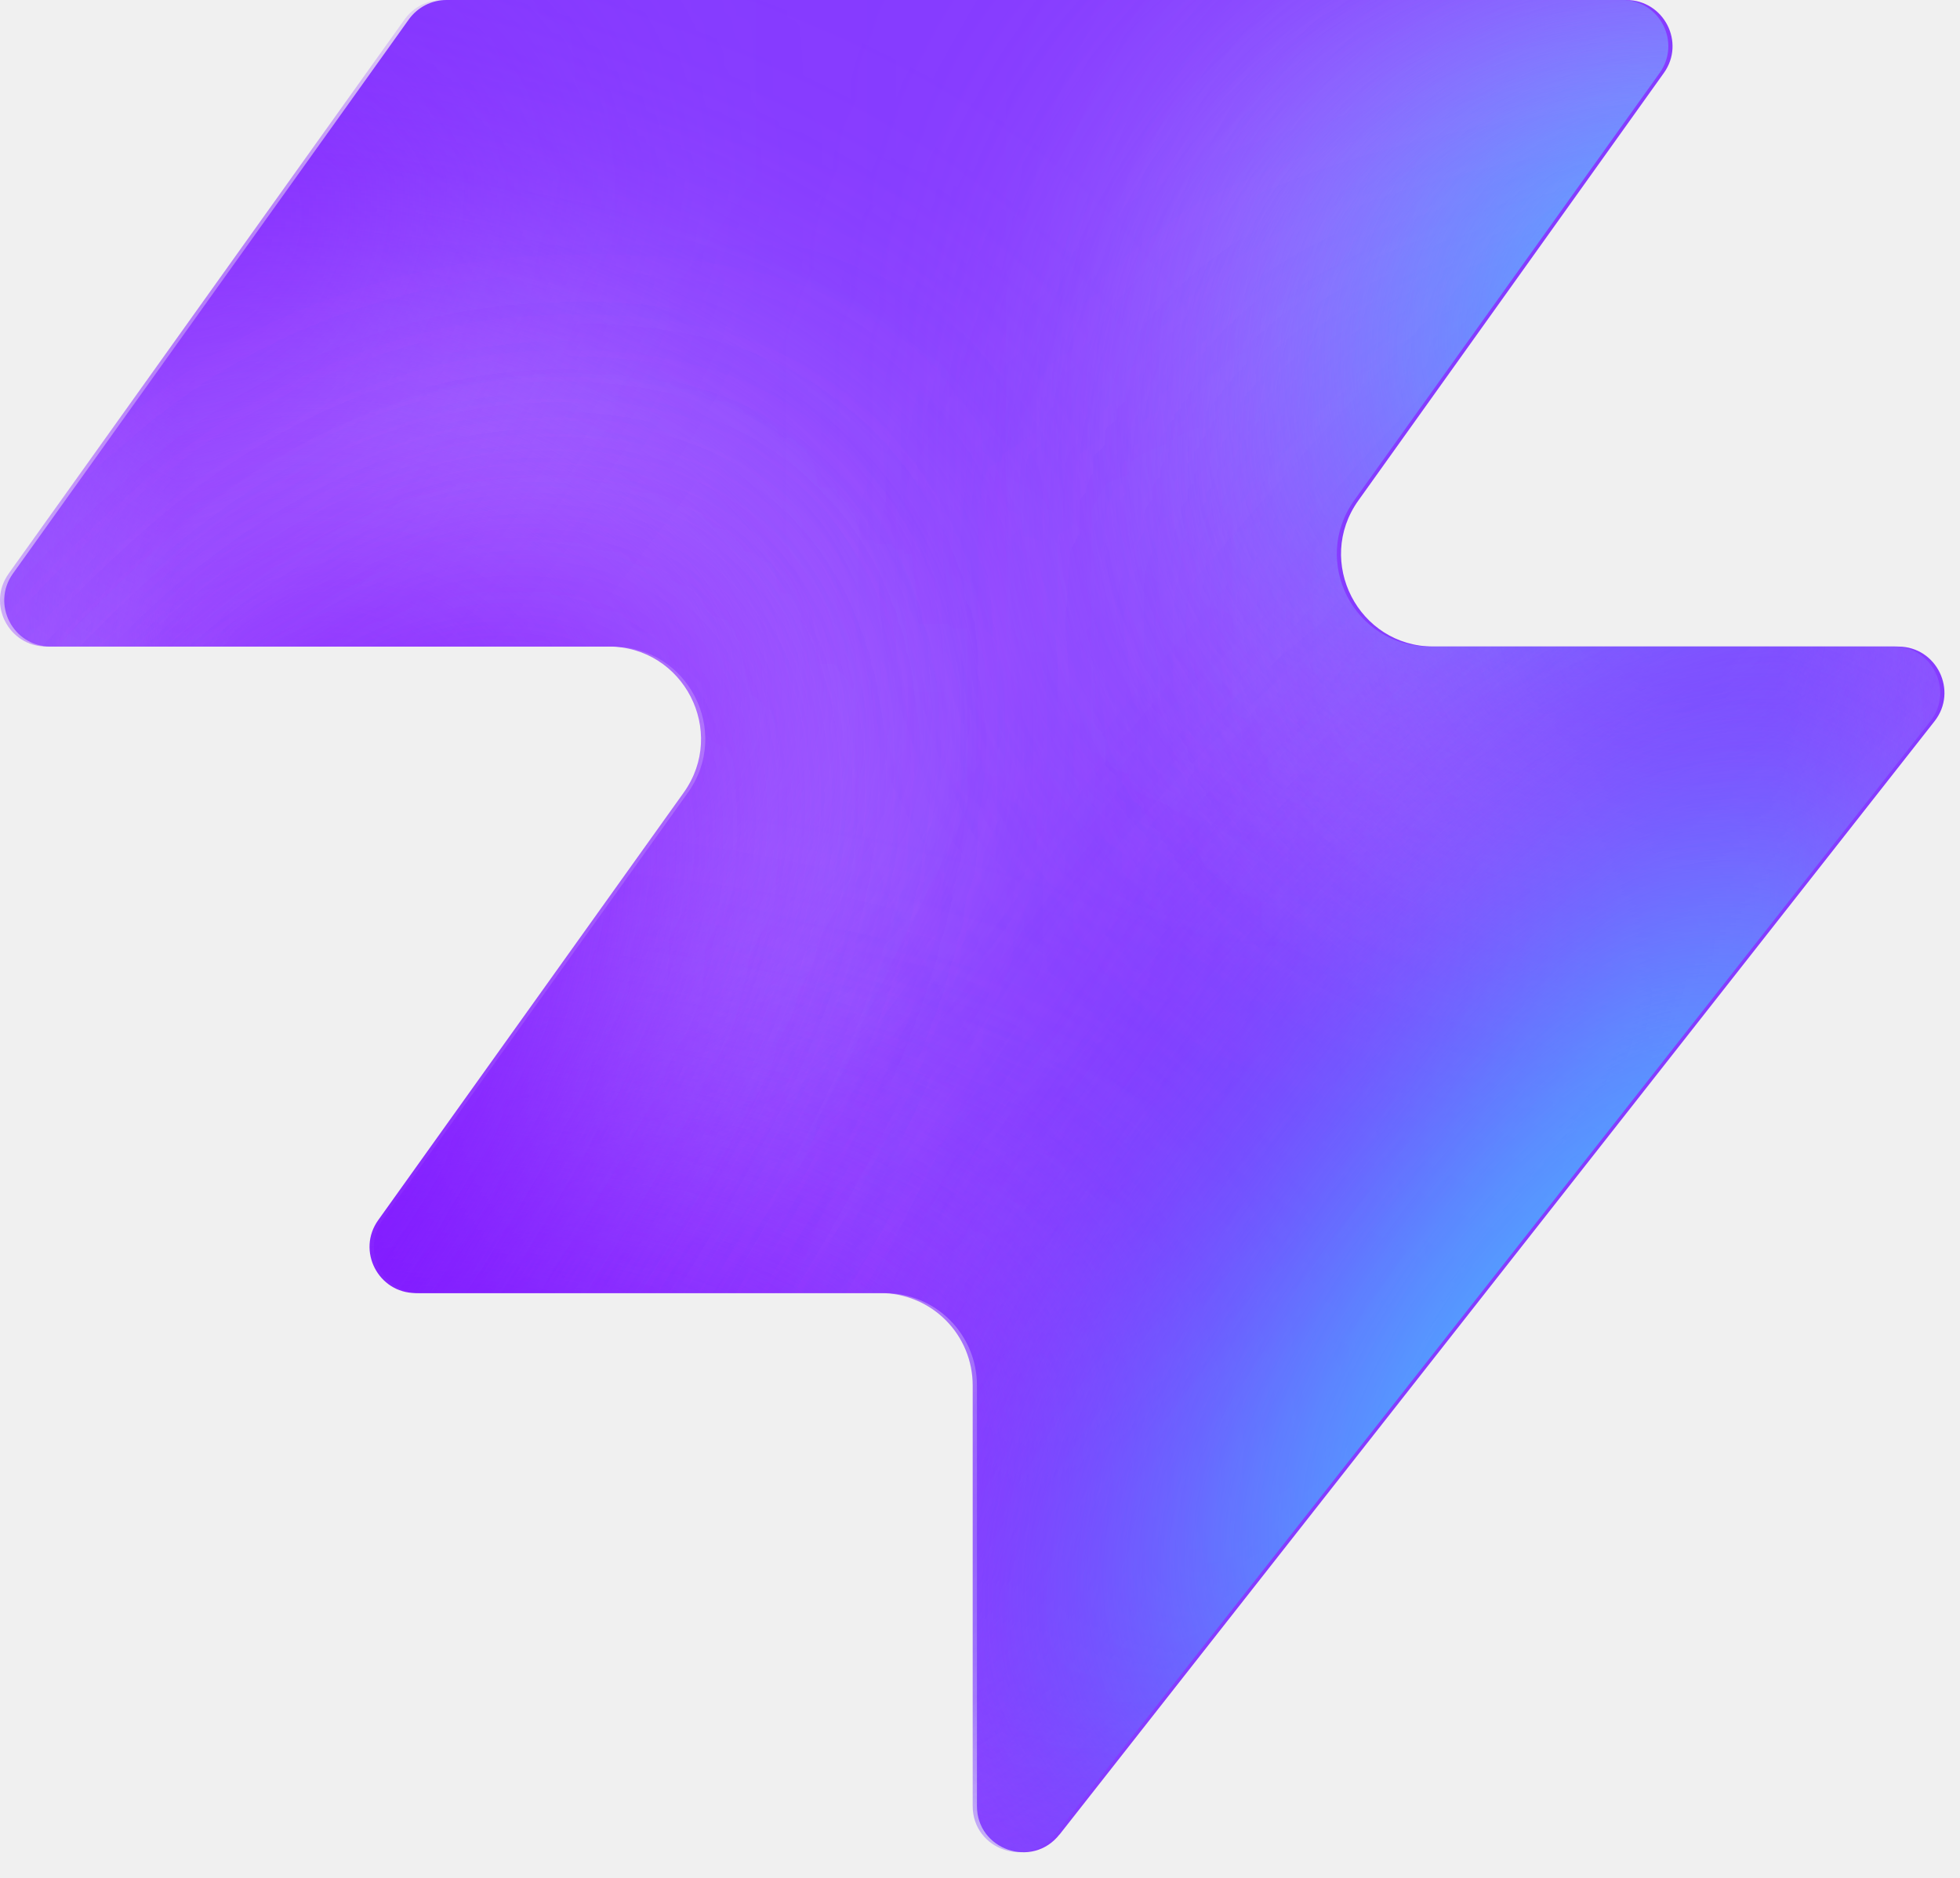
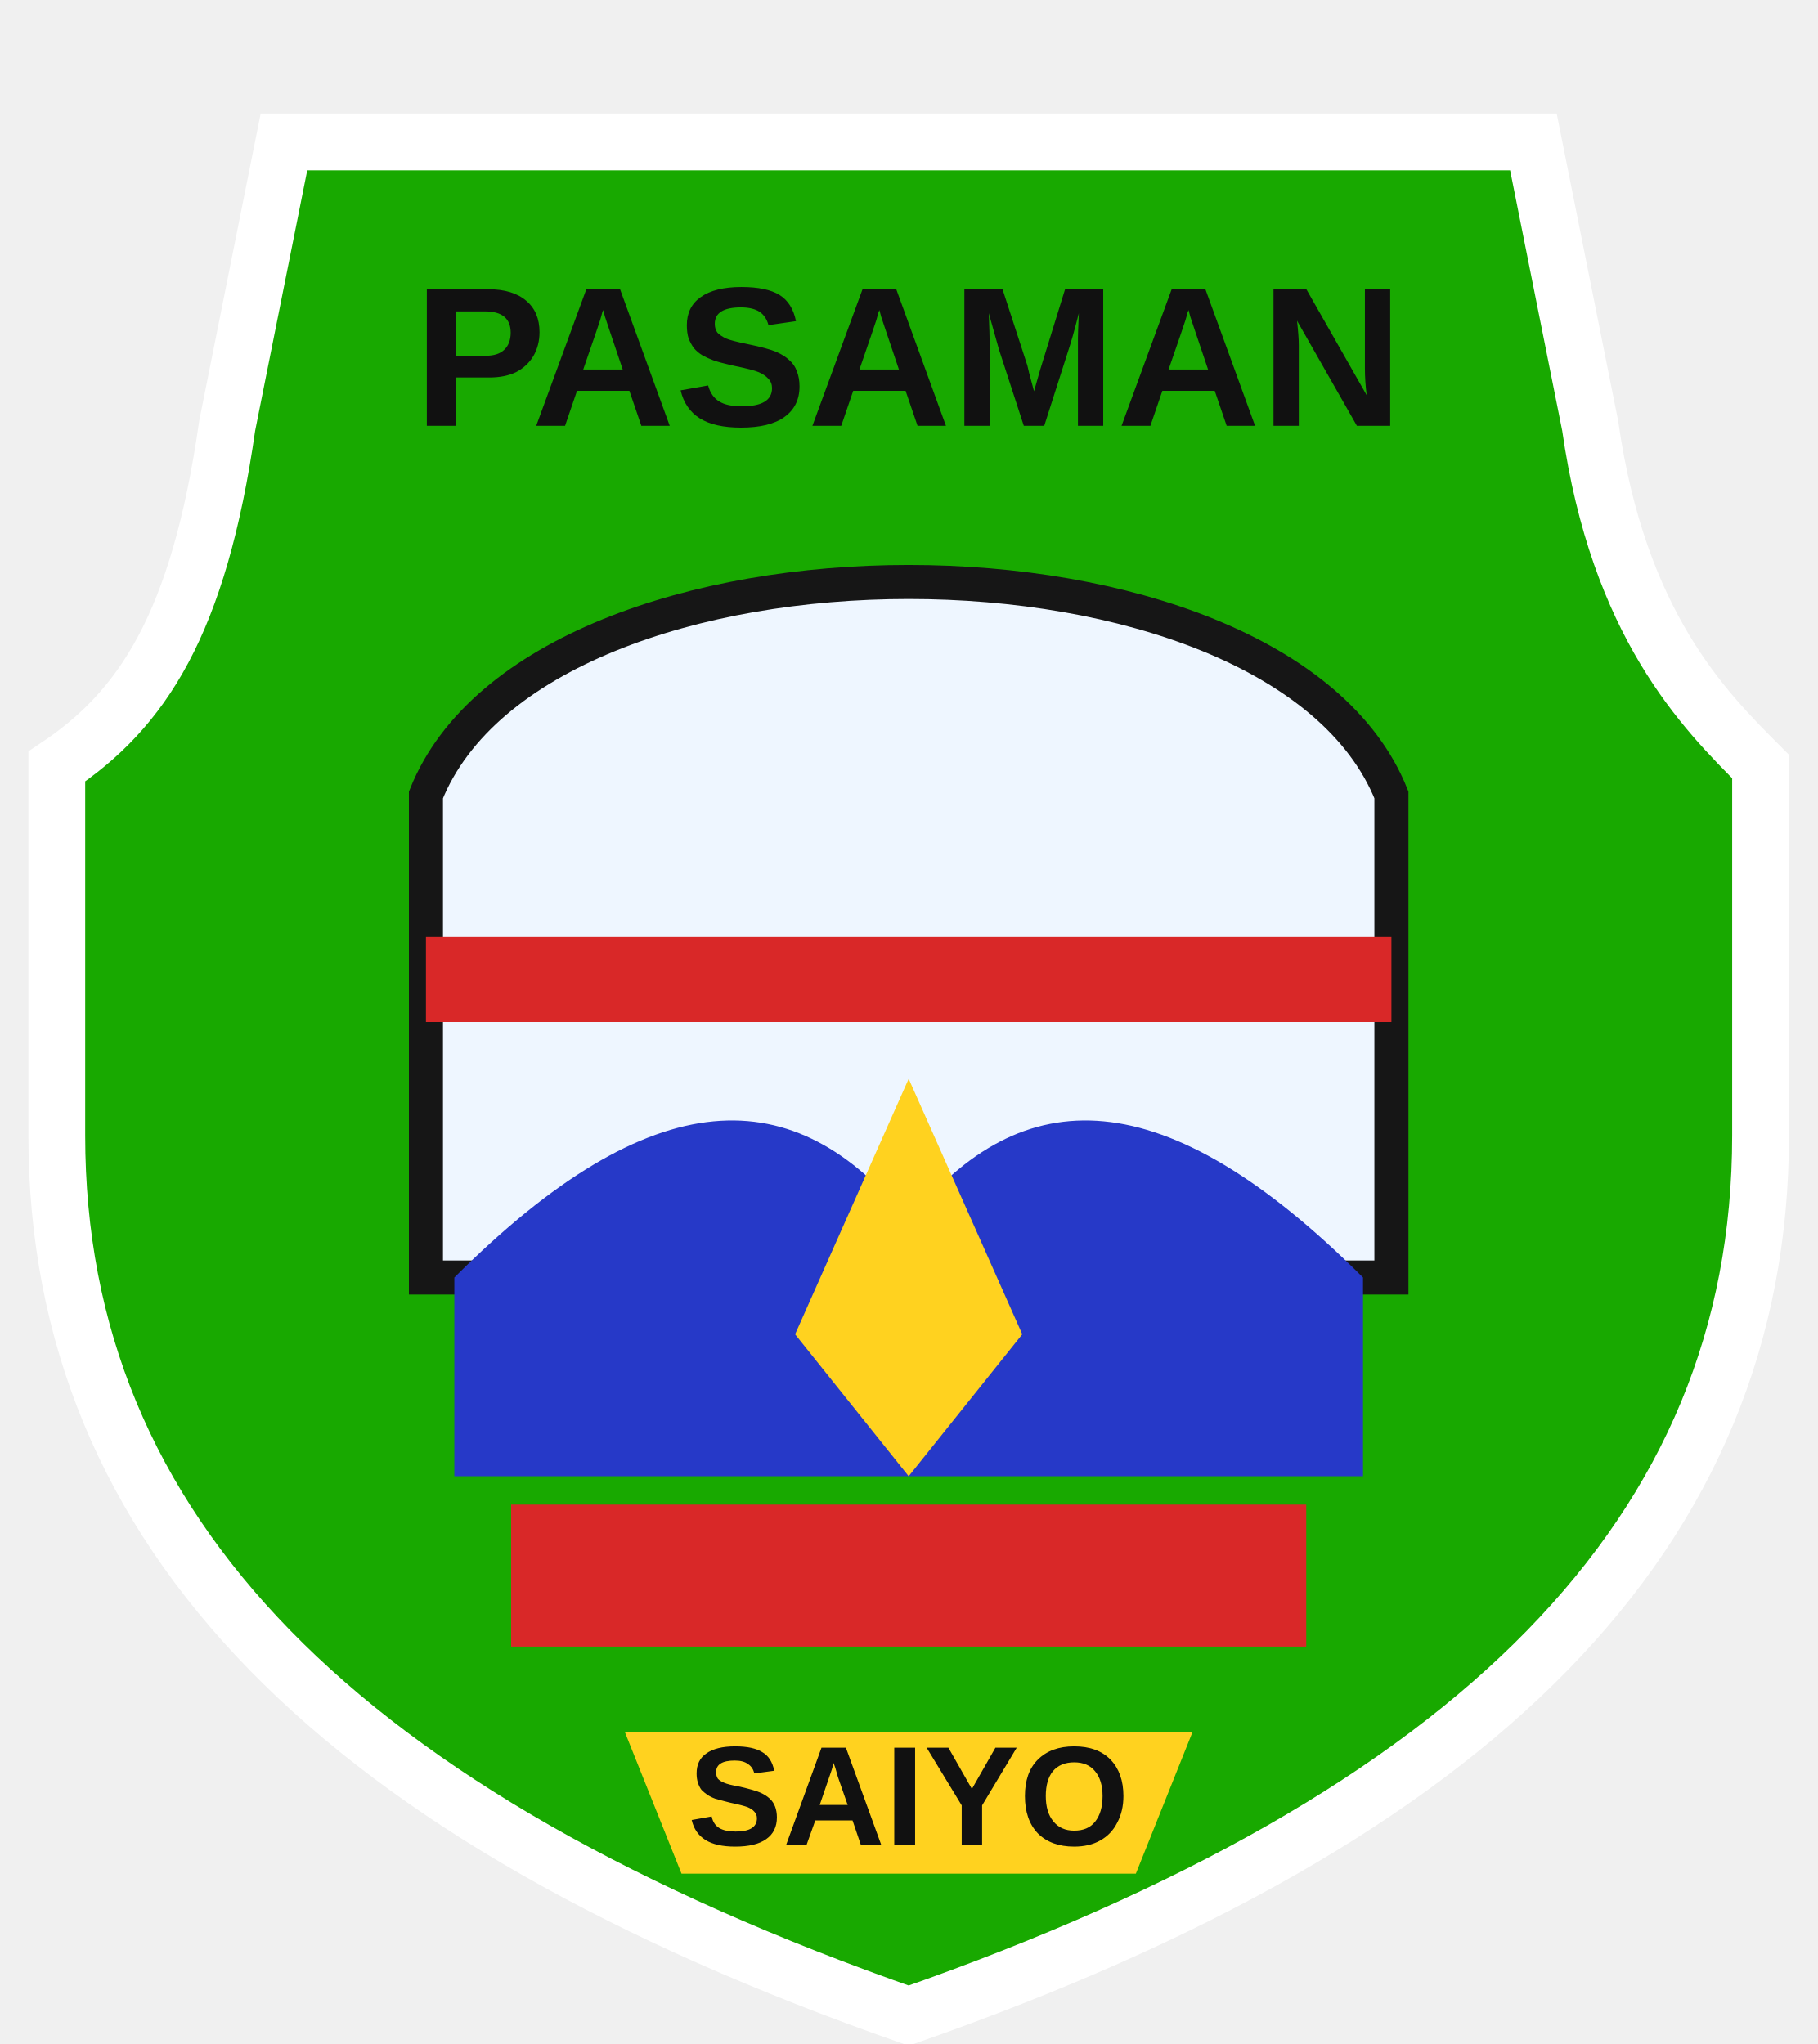
- <svg xmlns="http://www.w3.org/2000/svg" width="48" height="46" fill="none" viewBox="0 0 48 46">
-   <path fill="#863bff" d="M25.946 44.938c-.664.845-2.021.375-2.021-.698V33.937a2.26 2.26 0 0 0-2.262-2.262H10.287c-.92 0-1.456-1.04-.92-1.788l7.48-10.471c1.07-1.497 0-3.578-1.842-3.578H1.237c-.92 0-1.456-1.04-.92-1.788L10.013.474c.214-.297.556-.474.92-.474h28.894c.92 0 1.456 1.04.92 1.788l-7.48 10.471c-1.07 1.498 0 3.579 1.842 3.579h11.377c.943 0 1.473 1.088.89 1.83L25.947 44.94z" style="fill:#863bff;fill:color(display-p3 .525 .23 1);fill-opacity:1" />
-   <mask id="a" width="48" height="46" x="0" y="0" maskUnits="userSpaceOnUse" style="mask-type:alpha">
-     <path fill="#000" d="M25.842 44.938c-.664.844-2.021.375-2.021-.698V33.937a2.26 2.26 0 0 0-2.262-2.262H10.183c-.92 0-1.456-1.04-.92-1.788l7.48-10.471c1.07-1.498 0-3.579-1.842-3.579H1.133c-.92 0-1.456-1.04-.92-1.787L9.91.473c.214-.297.556-.474.92-.474h28.894c.92 0 1.456 1.04.92 1.788l-7.48 10.471c-1.07 1.498 0 3.578 1.842 3.578h11.377c.943 0 1.473 1.088.89 1.832L25.843 44.94z" style="fill:#000;fill-opacity:1" />
-   </mask>
-   <g mask="url(#a)">
-     <g filter="url(#b)">
-       <ellipse cx="5.508" cy="14.704" fill="#ede6ff" rx="5.508" ry="14.704" style="fill:#ede6ff;fill:color(display-p3 .927 .903 1);fill-opacity:1" transform="matrix(.00324 1 1 -.00324 -4.47 31.516)" />
-     </g>
-     <g filter="url(#c)">
-       <ellipse cx="10.399" cy="29.851" fill="#ede6ff" rx="10.399" ry="29.851" style="fill:#ede6ff;fill:color(display-p3 .927 .903 1);fill-opacity:1" transform="matrix(.00324 1 1 -.00324 -39.328 7.883)" />
-     </g>
-     <g filter="url(#d)">
-       <ellipse cx="5.508" cy="30.487" fill="#7e14ff" rx="5.508" ry="30.487" style="fill:#7e14ff;fill:color(display-p3 .492 .077 1);fill-opacity:1" transform="rotate(89.814 -25.913 -14.639)scale(1 -1)" />
-     </g>
-     <g filter="url(#e)">
-       <ellipse cx="5.508" cy="30.599" fill="#7e14ff" rx="5.508" ry="30.599" style="fill:#7e14ff;fill:color(display-p3 .492 .077 1);fill-opacity:1" transform="rotate(89.814 -32.644 -3.334)scale(1 -1)" />
-     </g>
-     <g filter="url(#f)">
-       <ellipse cx="5.508" cy="30.599" fill="#7e14ff" rx="5.508" ry="30.599" style="fill:#7e14ff;fill:color(display-p3 .492 .077 1);fill-opacity:1" transform="matrix(.00324 1 1 -.00324 -34.34 30.47)" />
-     </g>
-     <g filter="url(#g)">
-       <ellipse cx="14.072" cy="22.078" fill="#ede6ff" rx="14.072" ry="22.078" style="fill:#ede6ff;fill:color(display-p3 .927 .903 1);fill-opacity:1" transform="rotate(93.35 24.506 48.493)scale(-1 1)" />
-     </g>
-     <g filter="url(#h)">
-       <ellipse cx="3.47" cy="21.501" fill="#7e14ff" rx="3.47" ry="21.501" style="fill:#7e14ff;fill:color(display-p3 .492 .077 1);fill-opacity:1" transform="rotate(89.009 28.708 47.59)scale(-1 1)" />
-     </g>
-     <g filter="url(#i)">
-       <ellipse cx="3.47" cy="21.501" fill="#7e14ff" rx="3.47" ry="21.501" style="fill:#7e14ff;fill:color(display-p3 .492 .077 1);fill-opacity:1" transform="rotate(89.009 28.708 47.59)scale(-1 1)" />
-     </g>
-     <g filter="url(#j)">
-       <ellipse cx=".387" cy="8.972" fill="#7e14ff" rx="4.407" ry="29.108" style="fill:#7e14ff;fill:color(display-p3 .492 .077 1);fill-opacity:1" transform="rotate(39.51 .387 8.972)" />
-     </g>
-     <g filter="url(#k)">
-       <ellipse cx="47.523" cy="-6.092" fill="#7e14ff" rx="4.407" ry="29.108" style="fill:#7e14ff;fill:color(display-p3 .492 .077 1);fill-opacity:1" transform="rotate(37.892 47.523 -6.092)" />
-     </g>
-     <g filter="url(#l)">
-       <ellipse cx="41.412" cy="6.333" fill="#47bfff" rx="5.971" ry="9.665" style="fill:#47bfff;fill:color(display-p3 .28 .748 1);fill-opacity:1" transform="rotate(37.892 41.412 6.333)" />
-     </g>
-     <g filter="url(#m)">
-       <ellipse cx="-1.879" cy="38.332" fill="#7e14ff" rx="4.407" ry="29.108" style="fill:#7e14ff;fill:color(display-p3 .492 .077 1);fill-opacity:1" transform="rotate(37.892 -1.88 38.332)" />
-     </g>
-     <g filter="url(#n)">
-       <ellipse cx="-1.879" cy="38.332" fill="#7e14ff" rx="4.407" ry="29.108" style="fill:#7e14ff;fill:color(display-p3 .492 .077 1);fill-opacity:1" transform="rotate(37.892 -1.88 38.332)" />
-     </g>
-     <g filter="url(#o)">
-       <ellipse cx="35.651" cy="29.907" fill="#7e14ff" rx="4.407" ry="29.108" style="fill:#7e14ff;fill:color(display-p3 .492 .077 1);fill-opacity:1" transform="rotate(37.892 35.651 29.907)" />
-     </g>
-     <g filter="url(#p)">
-       <ellipse cx="38.418" cy="32.4" fill="#47bfff" rx="5.971" ry="15.297" style="fill:#47bfff;fill:color(display-p3 .28 .748 1);fill-opacity:1" transform="rotate(37.892 38.418 32.4)" />
-     </g>
-   </g>
-   <defs>
-     <filter id="b" width="60.045" height="41.654" x="-19.77" y="16.149" color-interpolation-filters="sRGB" filterUnits="userSpaceOnUse">
-       <feFlood flood-opacity="0" result="BackgroundImageFix" />
-       <feBlend in="SourceGraphic" in2="BackgroundImageFix" result="shape" />
-       <feGaussianBlur result="effect1_foregroundBlur_2002_17158" stdDeviation="7.659" />
-     </filter>
-     <filter id="c" width="90.34" height="51.437" x="-54.613" y="-7.533" color-interpolation-filters="sRGB" filterUnits="userSpaceOnUse">
-       <feFlood flood-opacity="0" result="BackgroundImageFix" />
-       <feBlend in="SourceGraphic" in2="BackgroundImageFix" result="shape" />
-       <feGaussianBlur result="effect1_foregroundBlur_2002_17158" stdDeviation="7.659" />
-     </filter>
-     <filter id="d" width="79.355" height="29.4" x="-49.64" y="2.03" color-interpolation-filters="sRGB" filterUnits="userSpaceOnUse">
-       <feFlood flood-opacity="0" result="BackgroundImageFix" />
-       <feBlend in="SourceGraphic" in2="BackgroundImageFix" result="shape" />
-       <feGaussianBlur result="effect1_foregroundBlur_2002_17158" stdDeviation="4.596" />
-     </filter>
-     <filter id="e" width="79.579" height="29.4" x="-45.045" y="20.029" color-interpolation-filters="sRGB" filterUnits="userSpaceOnUse">
-       <feFlood flood-opacity="0" result="BackgroundImageFix" />
-       <feBlend in="SourceGraphic" in2="BackgroundImageFix" result="shape" />
-       <feGaussianBlur result="effect1_foregroundBlur_2002_17158" stdDeviation="4.596" />
-     </filter>
-     <filter id="f" width="79.579" height="29.4" x="-43.513" y="21.178" color-interpolation-filters="sRGB" filterUnits="userSpaceOnUse">
-       <feFlood flood-opacity="0" result="BackgroundImageFix" />
-       <feBlend in="SourceGraphic" in2="BackgroundImageFix" result="shape" />
-       <feGaussianBlur result="effect1_foregroundBlur_2002_17158" stdDeviation="4.596" />
-     </filter>
-     <filter id="g" width="74.749" height="58.852" x="15.756" y="-17.901" color-interpolation-filters="sRGB" filterUnits="userSpaceOnUse">
-       <feFlood flood-opacity="0" result="BackgroundImageFix" />
-       <feBlend in="SourceGraphic" in2="BackgroundImageFix" result="shape" />
-       <feGaussianBlur result="effect1_foregroundBlur_2002_17158" stdDeviation="7.659" />
-     </filter>
-     <filter id="h" width="61.377" height="25.362" x="23.548" y="2.284" color-interpolation-filters="sRGB" filterUnits="userSpaceOnUse">
-       <feFlood flood-opacity="0" result="BackgroundImageFix" />
-       <feBlend in="SourceGraphic" in2="BackgroundImageFix" result="shape" />
-       <feGaussianBlur result="effect1_foregroundBlur_2002_17158" stdDeviation="4.596" />
-     </filter>
-     <filter id="i" width="61.377" height="25.362" x="23.548" y="2.284" color-interpolation-filters="sRGB" filterUnits="userSpaceOnUse">
-       <feFlood flood-opacity="0" result="BackgroundImageFix" />
-       <feBlend in="SourceGraphic" in2="BackgroundImageFix" result="shape" />
-       <feGaussianBlur result="effect1_foregroundBlur_2002_17158" stdDeviation="4.596" />
-     </filter>
-     <filter id="j" width="56.045" height="63.649" x="-27.636" y="-22.853" color-interpolation-filters="sRGB" filterUnits="userSpaceOnUse">
-       <feFlood flood-opacity="0" result="BackgroundImageFix" />
-       <feBlend in="SourceGraphic" in2="BackgroundImageFix" result="shape" />
-       <feGaussianBlur result="effect1_foregroundBlur_2002_17158" stdDeviation="4.596" />
-     </filter>
-     <filter id="k" width="54.814" height="64.646" x="20.116" y="-38.415" color-interpolation-filters="sRGB" filterUnits="userSpaceOnUse">
-       <feFlood flood-opacity="0" result="BackgroundImageFix" />
-       <feBlend in="SourceGraphic" in2="BackgroundImageFix" result="shape" />
-       <feGaussianBlur result="effect1_foregroundBlur_2002_17158" stdDeviation="4.596" />
-     </filter>
-     <filter id="l" width="33.541" height="35.313" x="24.641" y="-11.323" color-interpolation-filters="sRGB" filterUnits="userSpaceOnUse">
-       <feFlood flood-opacity="0" result="BackgroundImageFix" />
-       <feBlend in="SourceGraphic" in2="BackgroundImageFix" result="shape" />
-       <feGaussianBlur result="effect1_foregroundBlur_2002_17158" stdDeviation="4.596" />
-     </filter>
-     <filter id="m" width="54.814" height="64.646" x="-29.286" y="6.009" color-interpolation-filters="sRGB" filterUnits="userSpaceOnUse">
-       <feFlood flood-opacity="0" result="BackgroundImageFix" />
-       <feBlend in="SourceGraphic" in2="BackgroundImageFix" result="shape" />
-       <feGaussianBlur result="effect1_foregroundBlur_2002_17158" stdDeviation="4.596" />
-     </filter>
-     <filter id="n" width="54.814" height="64.646" x="-29.286" y="6.009" color-interpolation-filters="sRGB" filterUnits="userSpaceOnUse">
-       <feFlood flood-opacity="0" result="BackgroundImageFix" />
-       <feBlend in="SourceGraphic" in2="BackgroundImageFix" result="shape" />
-       <feGaussianBlur result="effect1_foregroundBlur_2002_17158" stdDeviation="4.596" />
-     </filter>
-     <filter id="o" width="54.814" height="64.646" x="8.244" y="-2.416" color-interpolation-filters="sRGB" filterUnits="userSpaceOnUse">
-       <feFlood flood-opacity="0" result="BackgroundImageFix" />
-       <feBlend in="SourceGraphic" in2="BackgroundImageFix" result="shape" />
-       <feGaussianBlur result="effect1_foregroundBlur_2002_17158" stdDeviation="4.596" />
-     </filter>
-     <filter id="p" width="39.409" height="43.623" x="18.713" y="10.588" color-interpolation-filters="sRGB" filterUnits="userSpaceOnUse">
-       <feFlood flood-opacity="0" result="BackgroundImageFix" />
-       <feBlend in="SourceGraphic" in2="BackgroundImageFix" result="shape" />
-       <feGaussianBlur result="effect1_foregroundBlur_2002_17158" stdDeviation="4.596" />
-     </filter>
-   </defs>
+ <svg xmlns="http://www.w3.org/2000/svg" viewBox="0 0 64 72" role="img" aria-labelledby="title">
+   <path fill="#18a900" stroke="#fff" stroke-width="2" d="M10 5h44l2 10c1 7 4 10 6 12v13c0 14-10 24-30 31C12 64 2 54 2 40V27c3-2 5-5 6-12z" />
+   <path fill="none" stroke="#161616" stroke-width="1.2" d="M16 29c4-8 28-8 32 0m-32 5c4-7 28-7 32 0m-31-9c3 5 3 12 0 18m30-18c-3 5-3 12 0 18M32 20v26" />
+   <path fill="#eef6ff" stroke="#161616" stroke-width="1.2" d="M15 28c4-10 30-10 34 0v17H15z" />
+   <path fill="#d92828" d="M15 33h34v3H15z" />
+   <path fill="#2639c8" d="M16 45c7-7 12-7 16-2 4-5 9-5 16 2v7H16z" />
+   <path fill="#ffd21f" d="m32 38 4 9-4 5-4-5z" />
+   <path fill="#d92828" d="M18 53h28v5H18z" />
+   <path fill="#ffd21f" d="M22 61h20l-2 5H24z" />
+   <text x="32" y="15" fill="#111" font-family="Arial,sans-serif" font-size="7" font-weight="700" text-anchor="middle">PASAMAN</text>
+   <text x="32" y="65" fill="#111" font-family="Arial,sans-serif" font-size="5" font-weight="700" text-anchor="middle">SAIYO</text>
</svg>
